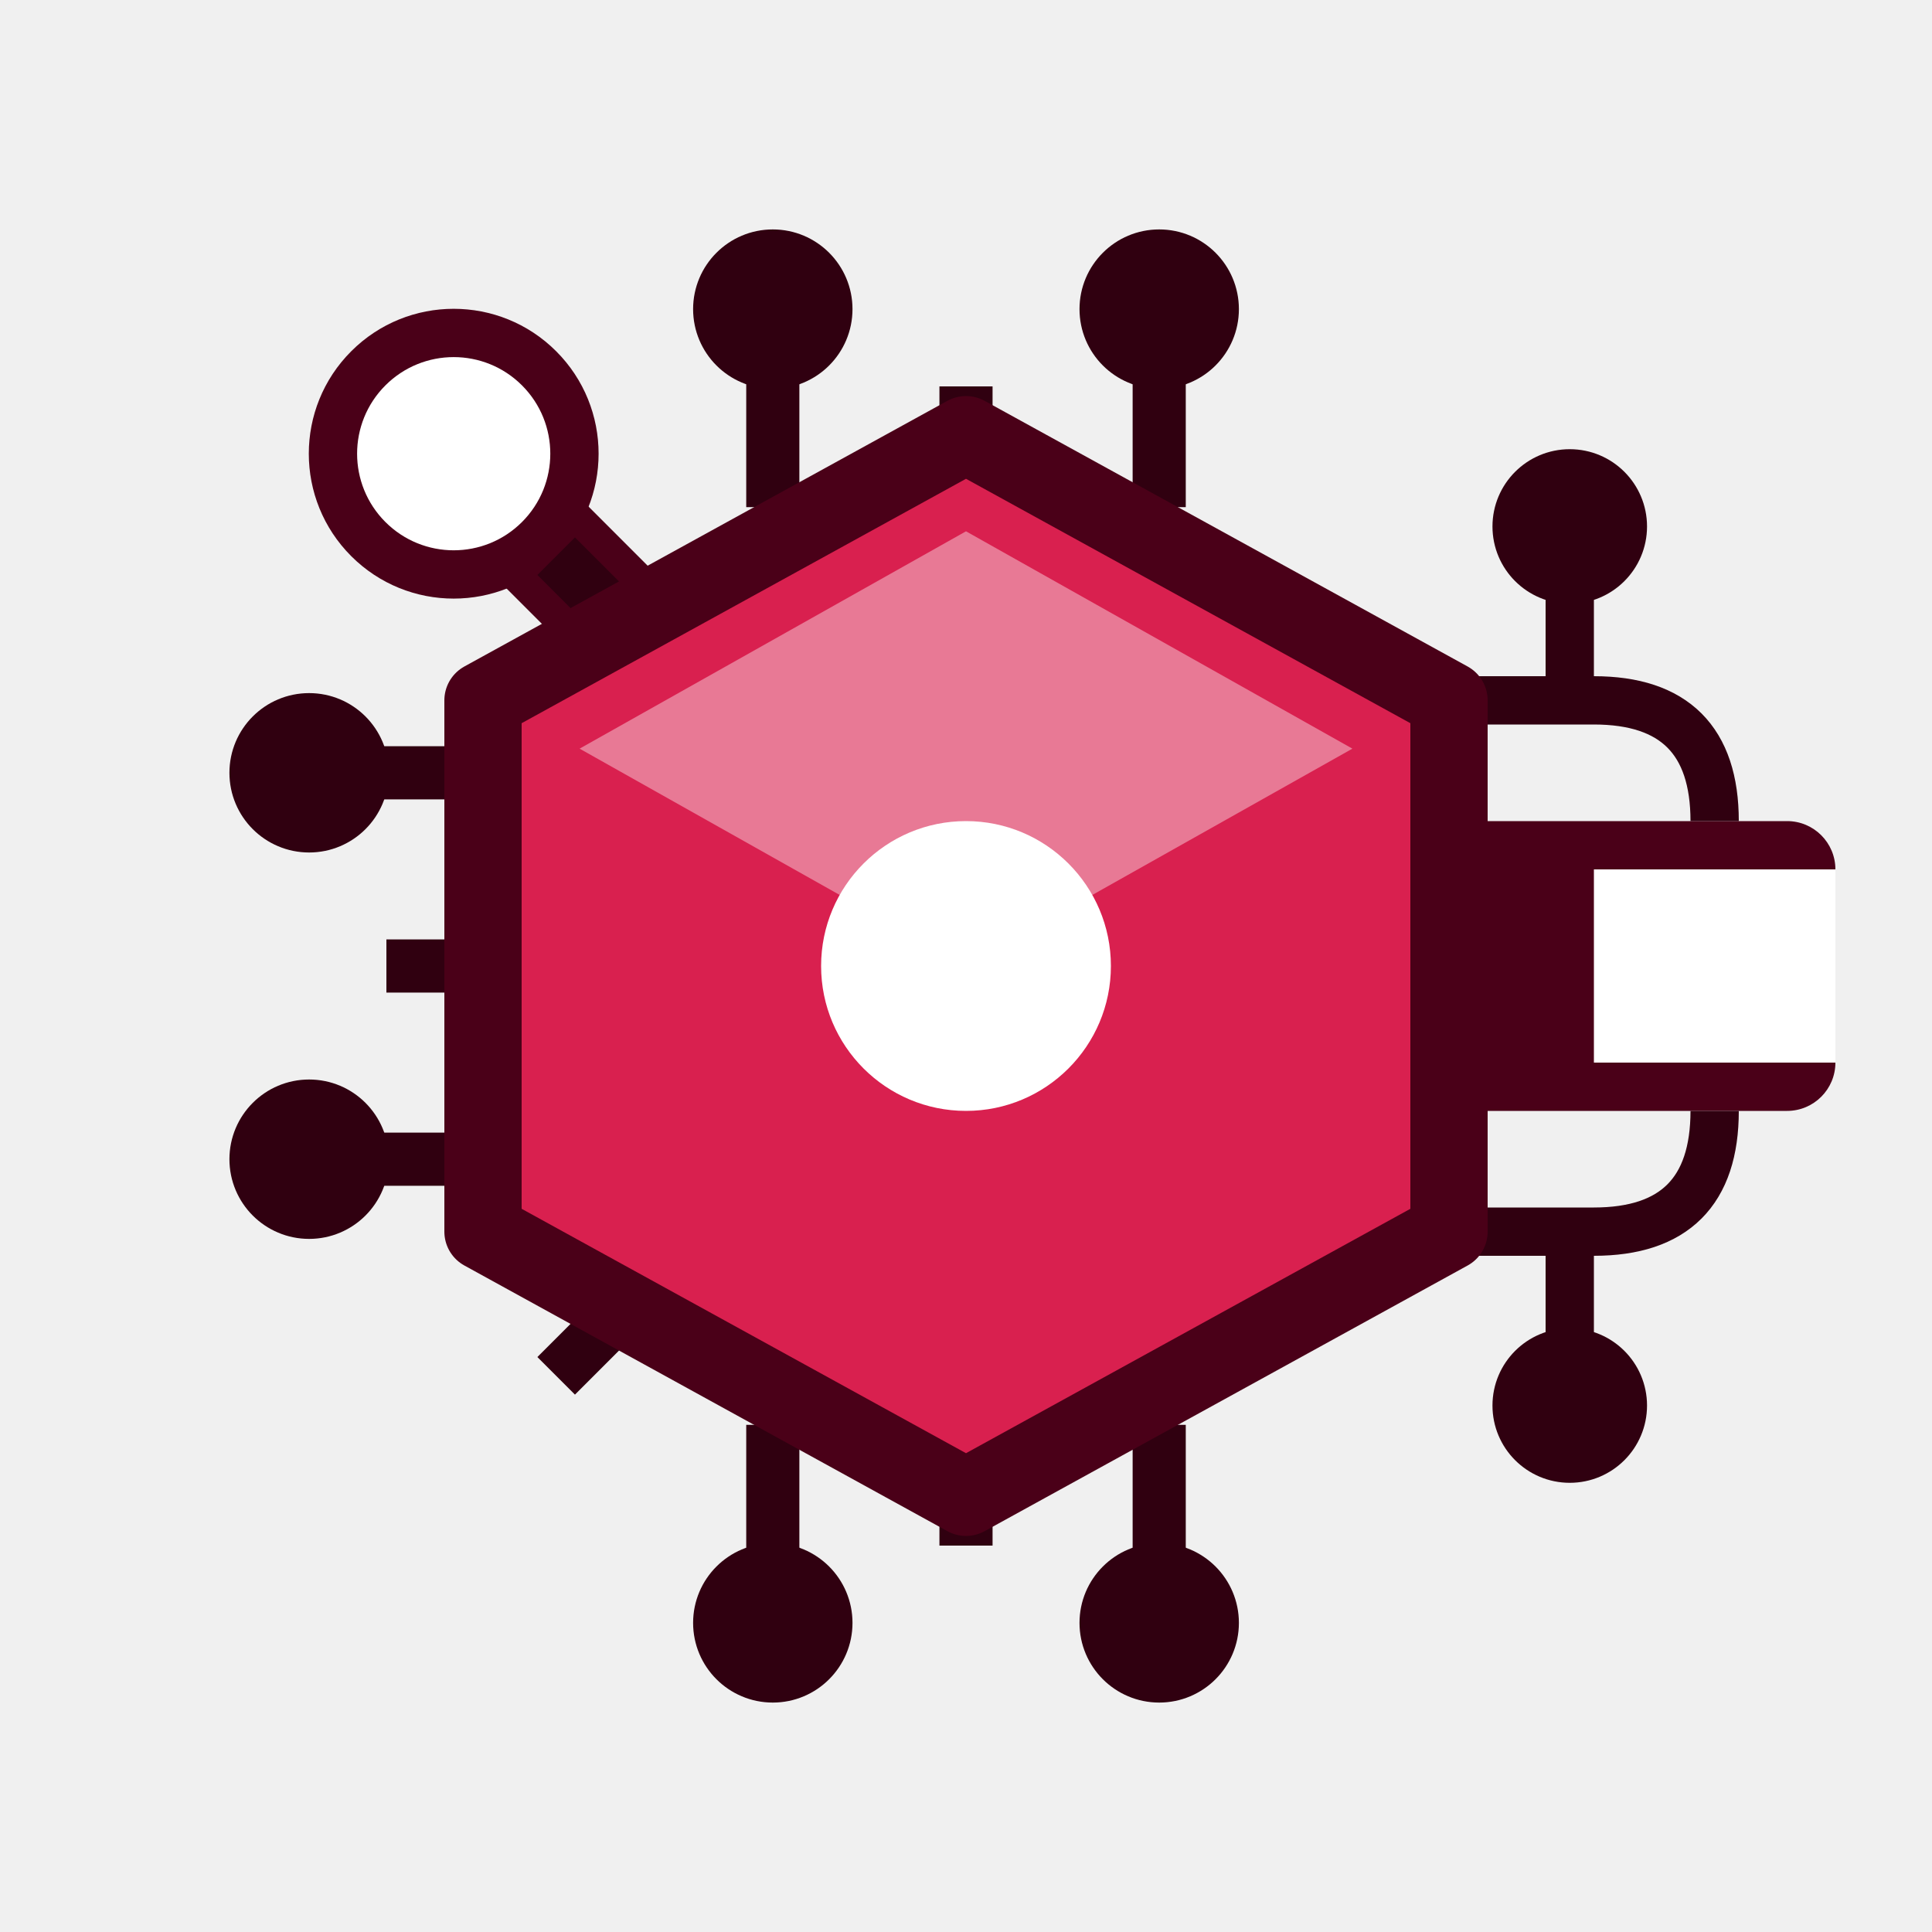
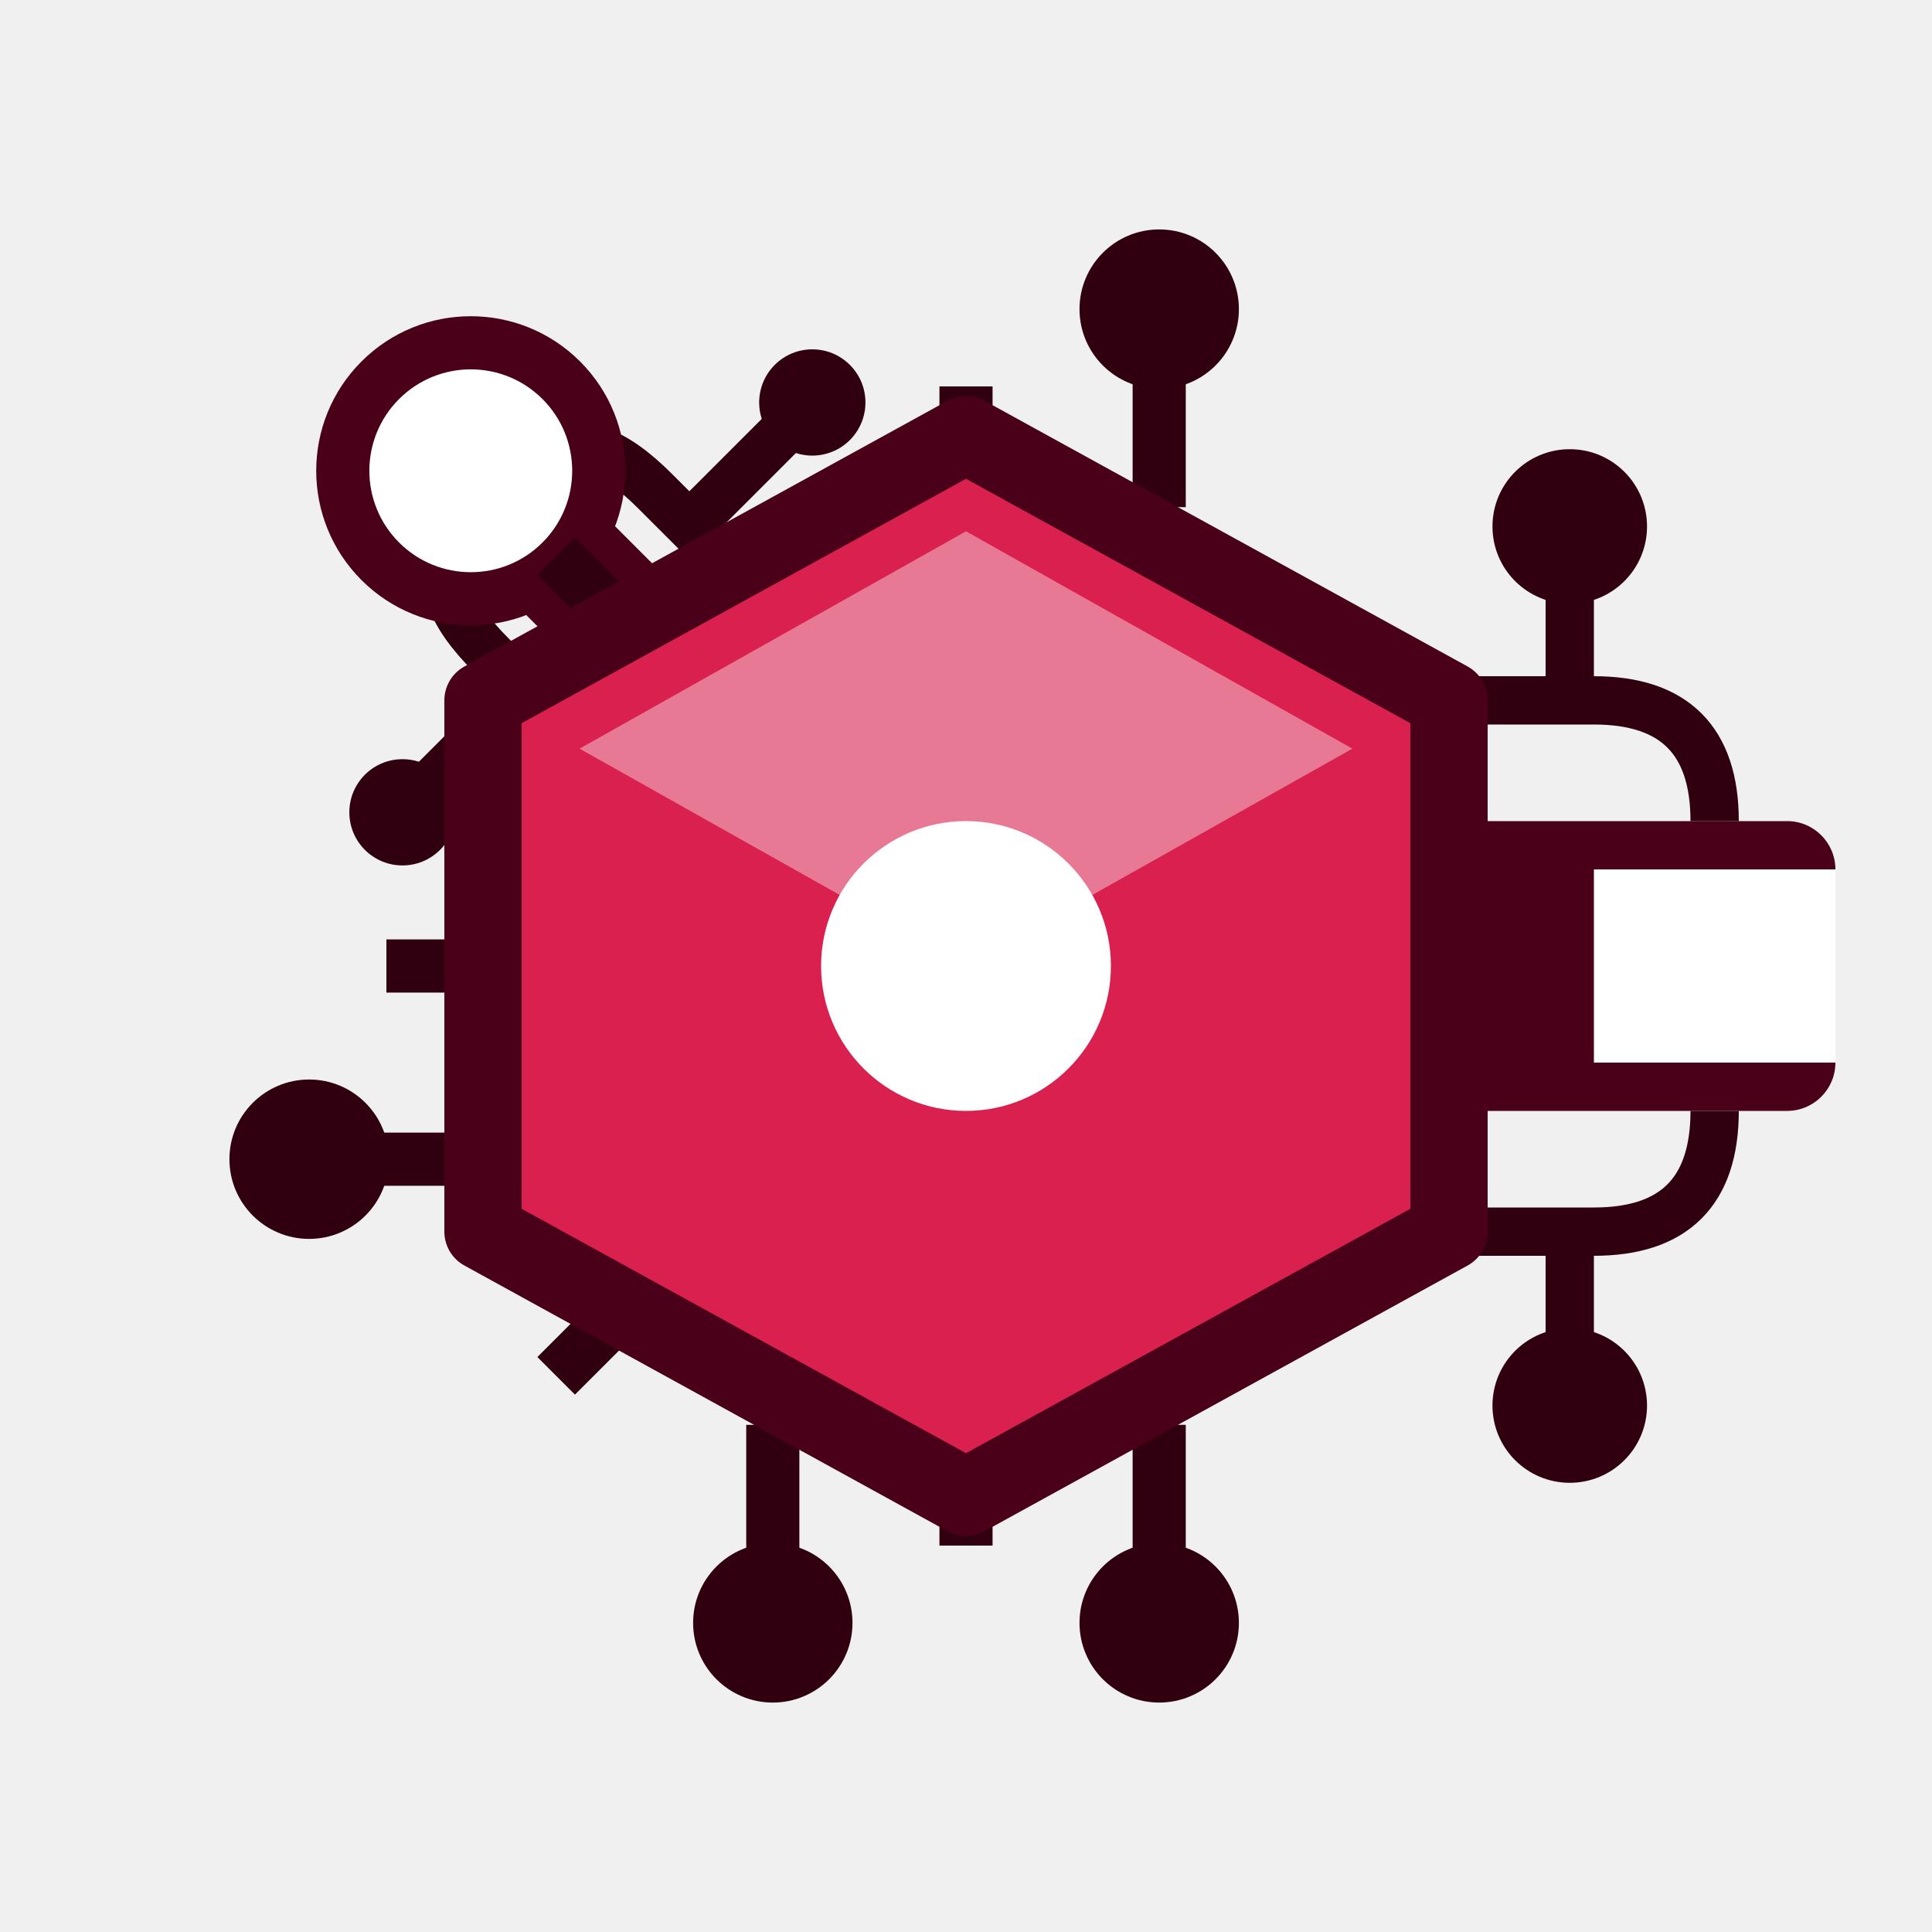
<svg xmlns="http://www.w3.org/2000/svg" viewBox="0 0 40 40" width="40" height="40" id="bug_ENW">
  <g transform="rotate(90 20 20)">
    <rect x="17" y="2" width="6" height="12" rx="1" fill="#4a0018" />
    <rect x="18" y="2" width="4" height="5" fill="#ffffff" />
  </g>
  <g transform="rotate(90 20 20)" fill="none" stroke="#300010" stroke-width="1">
    <path d="M14.5 14 L14.5 7 Q14.5 4.5 17 4.5" />
    <path d="M25.5 14 L25.5 7 Q25.5 4.5 23 4.5" />
  </g>
  <g transform="rotate(90 20 20)" stroke="#300010" stroke-width="1" fill="#300010">
    <line x1="25.5" y1="7.5" x2="28.5" y2="7.5" />
    <circle cx="29.1" cy="7.5" r="1.1" />
    <line x1="14.5" y1="7.5" x2="11.5" y2="7.5" />
    <circle cx="10.9" cy="7.5" r="1.1" />
  </g>
  <g transform="rotate(315 20 20)">
-     <line x1="20" y1="14" x2="20" y2="6" stroke="#4a0018" stroke-width="2.4" />
-     <circle cx="20" cy="5" r="3" fill="#4a0018" />
-     <circle cx="20" cy="5" r="2" fill="#ffffff" />
-   </g>
-   <g transform="rotate(0 20 20) translate(-4 0)" stroke="#300010" stroke-width="1.1" fill="#300010">
-     <line x1="20" y1="10.5" x2="20" y2="7" />
-     <circle cx="20" cy="6.4" r="1.1" />
+     <line x1="20" y1="14.5" x2="20" y2="6.5" stroke="#4a0018" stroke-width="2.6" />
+     <g fill="none" stroke="#300010" stroke-width="1">
+       <path d="M17.6 13.5 L17.6 8.5 Q17.6 6.6 18.6 6.6" />
+       <path d="M22.4 13.5 L22.4 8.5 Q22.4 6.6 21.4 6.6" />
+       <line x1="17.6" y1="9.5" x2="14.6" y2="9.5" />
+       <line x1="22.4" y1="9.5" x2="25.4" y2="9.5" />
+     </g>
+     <circle cx="14" cy="9.5" r="1.1" fill="#300010" />
+     <circle cx="26" cy="9.5" r="1.1" fill="#300010" />
+     <circle cx="20" cy="5.5" r="3.2" fill="#4a0018" />
+     <circle cx="20" cy="5.5" r="2.1" fill="#ffffff" />
  </g>
  <g transform="rotate(0 20 20) translate(0 0)" stroke="#300010" stroke-width="1.1" fill="#300010">
    <line x1="20" y1="10.5" x2="20" y2="8" />
  </g>
  <g transform="rotate(0 20 20) translate(4 0)" stroke="#300010" stroke-width="1.1" fill="#300010">
    <line x1="20" y1="10.5" x2="20" y2="7" />
    <circle cx="20" cy="6.4" r="1.1" />
  </g>
  <g transform="rotate(180 20 20) translate(-4 0)" stroke="#300010" stroke-width="1.1" fill="#300010">
    <line x1="20" y1="10.5" x2="20" y2="7" />
    <circle cx="20" cy="6.4" r="1.1" />
  </g>
  <g transform="rotate(180 20 20) translate(0 0)" stroke="#300010" stroke-width="1.1" fill="#300010">
    <line x1="20" y1="10.5" x2="20" y2="8" />
  </g>
  <g transform="rotate(180 20 20) translate(4 0)" stroke="#300010" stroke-width="1.1" fill="#300010">
    <line x1="20" y1="10.5" x2="20" y2="7" />
    <circle cx="20" cy="6.4" r="1.1" />
  </g>
  <g transform="rotate(270 20 20) translate(-4 0)" stroke="#300010" stroke-width="1.1" fill="#300010">
    <line x1="20" y1="10.5" x2="20" y2="7" />
    <circle cx="20" cy="6.4" r="1.1" />
  </g>
  <g transform="rotate(270 20 20) translate(0 0)" stroke="#300010" stroke-width="1.1" fill="#300010">
    <line x1="20" y1="10.5" x2="20" y2="8" />
  </g>
-   <g transform="rotate(270 20 20) translate(4 0)" stroke="#300010" stroke-width="1.1" fill="#300010">
-     <line x1="20" y1="10.5" x2="20" y2="7" />
-     <circle cx="20" cy="6.4" r="1.1" />
-   </g>
  <g transform="rotate(225 20 20) translate(0 0)" stroke="#300010" stroke-width="1.1" fill="#300010">
    <line x1="20" y1="10.5" x2="20" y2="8" />
  </g>
  <g transform="rotate(315 20 20) translate(0 0)" stroke="#300010" stroke-width="1.1" fill="#300010">
    <line x1="20" y1="10.5" x2="20" y2="8" />
  </g>
  <polygon points="20,9 30,14.5 30,25.5 20,31 10,25.5 10,14.5" fill="#d9204f" stroke="#4a0018" stroke-width="1.6" stroke-linejoin="round" />
  <polygon points="20,11 28,15.5 20,20 12,15.5" fill="rgba(255,255,255,.4)" />
  <circle cx="20" cy="20" r="3" fill="#ffffff" />
</svg>
